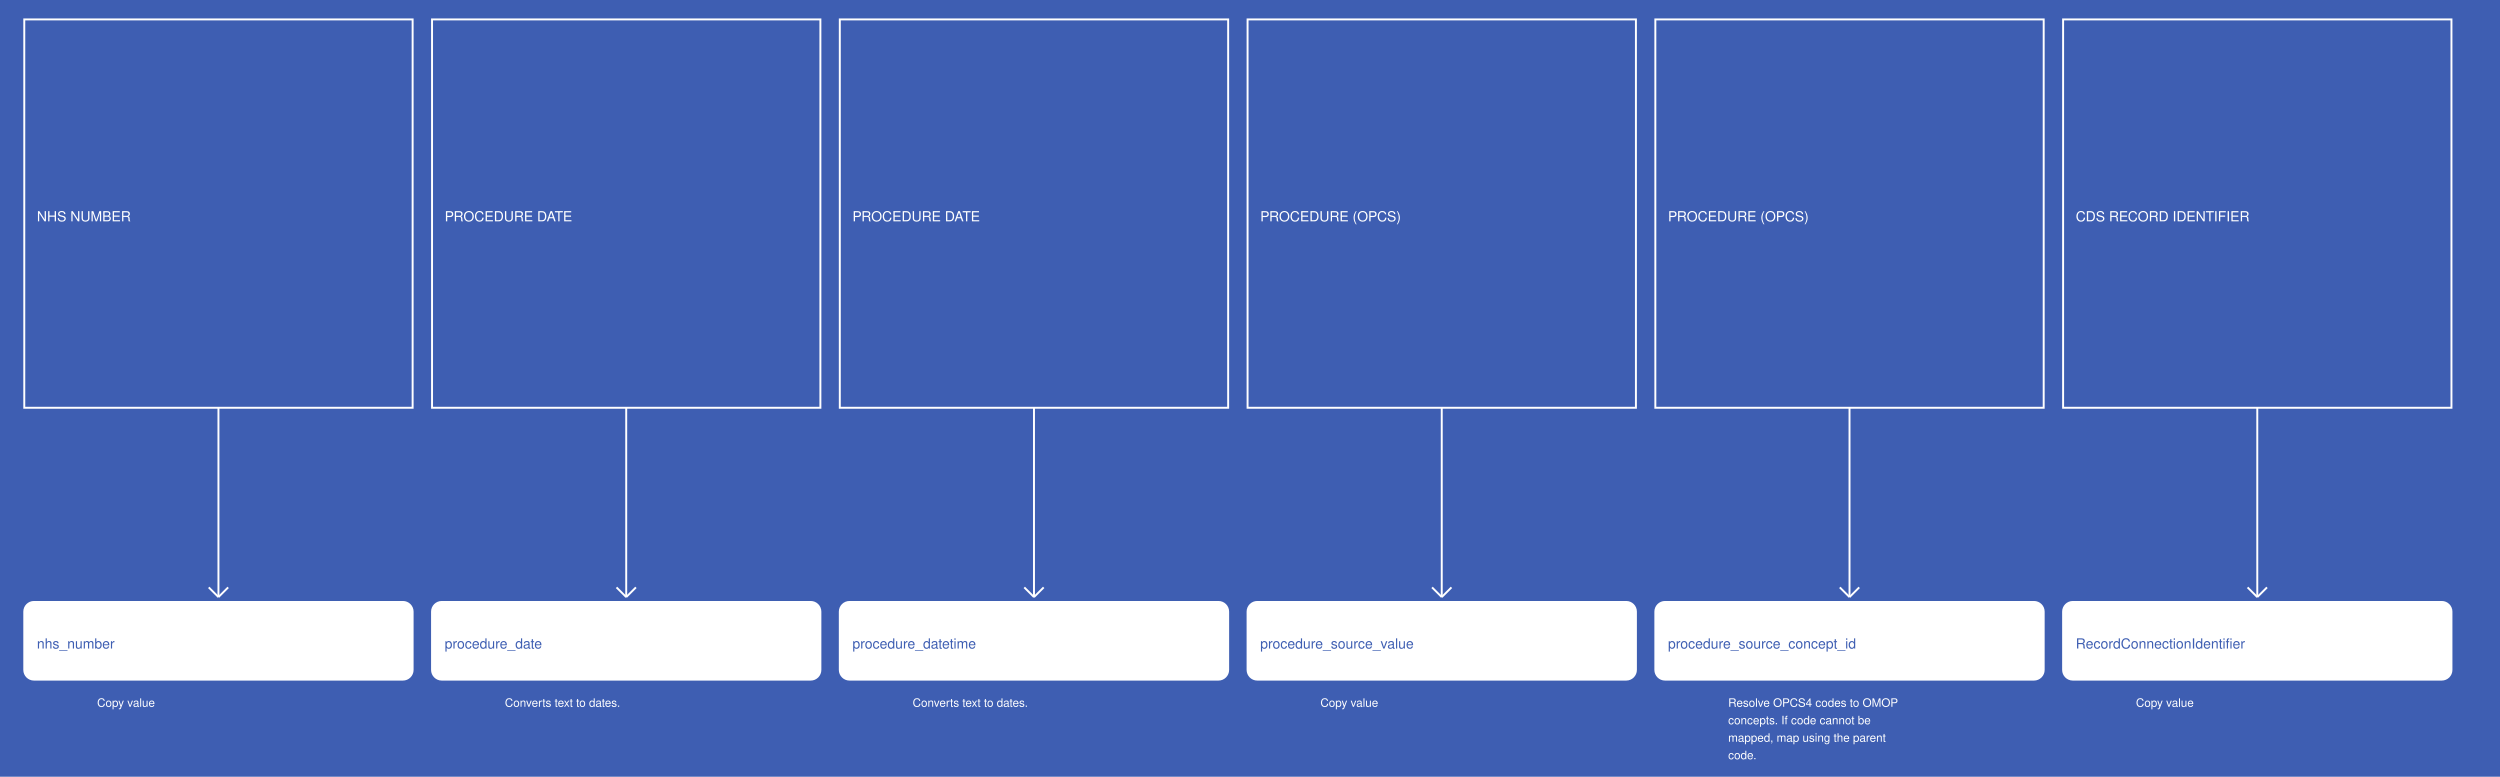
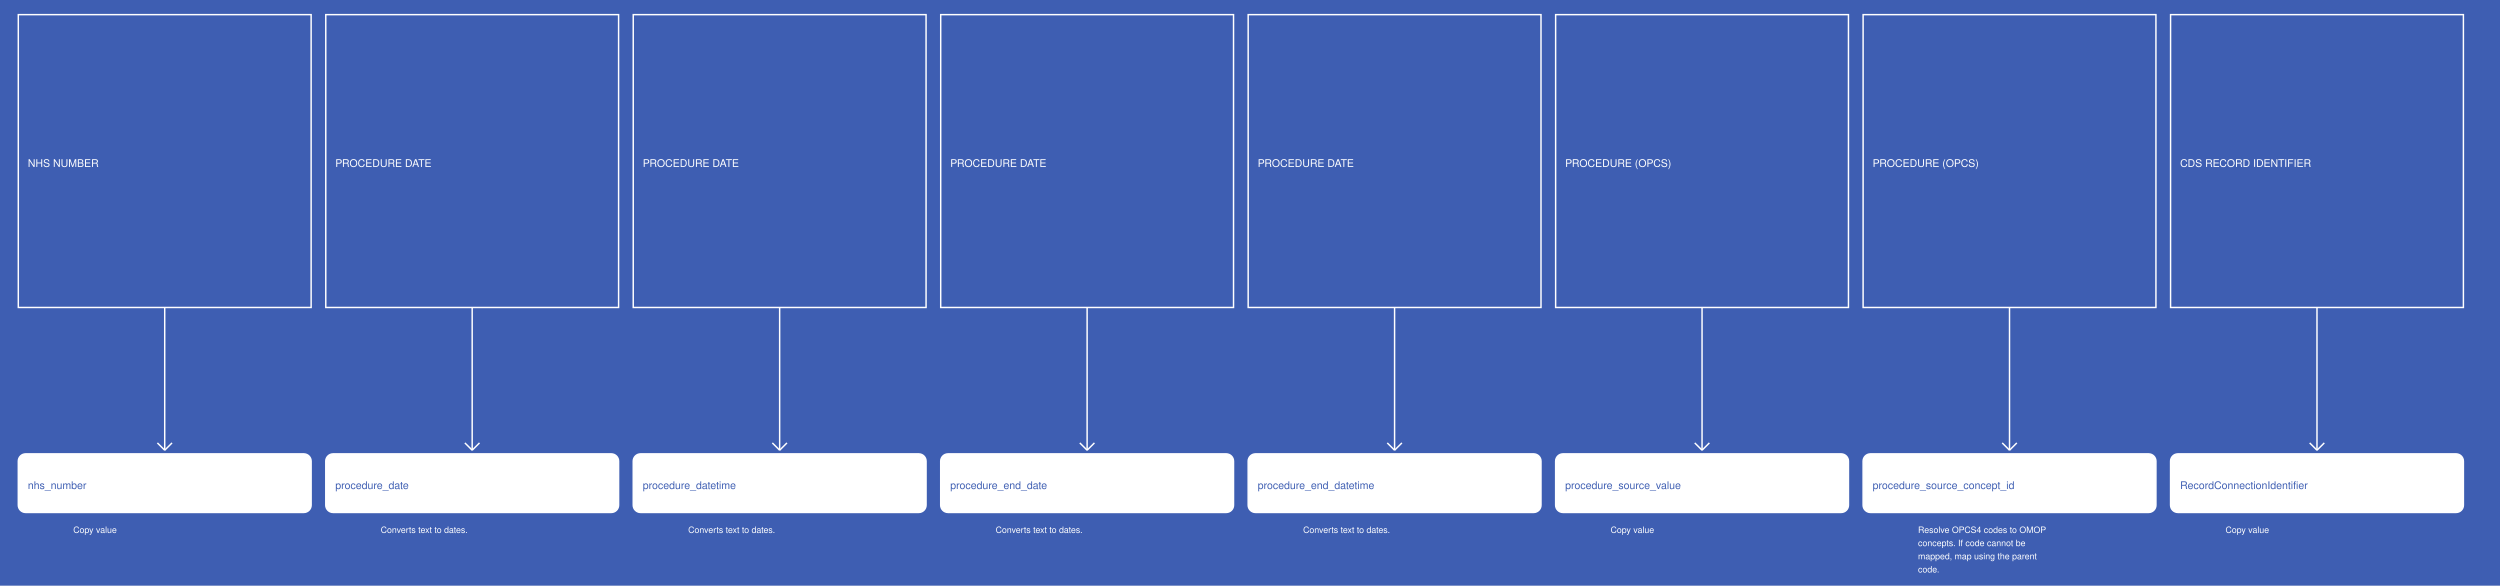
- <svg xmlns="http://www.w3.org/2000/svg" width="2575" height="800">
+ <svg xmlns="http://www.w3.org/2000/svg" width="3415" height="800">
  <rect width="100%" height="100%" fill="#3E5EB2" />
  <g>
    <rect x="25" y="20" width="400" height="400" fill="#3E5EB2" stroke="white" stroke-width="2" />
    <text x="38" y="228" fill="white" font-family="Helvetica" font-size="1.2em" text-anchor="start">NHS NUMBER</text>
  </g>
  <g>
    <line x1="225" y1="420" x2="225" y2="615" stroke="white" stroke-width="2" />
    <line x1="215" y1="605" x2="225" y2="615" stroke="white" stroke-width="2" />
    <line x1="235" y1="605" x2="225" y2="615" stroke="white" stroke-width="2" />
    <text x="100" y="728" fill="white" font-size="1em" font-family="Helvetica">Copy value</text>
  </g>
  <g>
    <rect x="25" y="620" width="400" height="80" fill="white" stroke="white" stroke-width="2" rx="10" />
    <text x="38" y="668" fill="#3E5EB2" font-family="Helvetica" font-size="1.2em" text-anchor="start">nhs_number</text>
  </g>
  <g>
    <rect x="445" y="20" width="400" height="400" fill="#3E5EB2" stroke="white" stroke-width="2" />
    <text x="458" y="228" fill="white" font-family="Helvetica" font-size="1.2em" text-anchor="start">PROCEDURE DATE</text>
  </g>
  <g>
    <line x1="645" y1="420" x2="645" y2="615" stroke="white" stroke-width="2" />
    <line x1="635" y1="605" x2="645" y2="615" stroke="white" stroke-width="2" />
    <line x1="655" y1="605" x2="645" y2="615" stroke="white" stroke-width="2" />
    <text x="520" y="728" fill="white" font-size="1em" font-family="Helvetica">Converts text to dates.</text>
  </g>
  <g>
    <rect x="445" y="620" width="400" height="80" fill="white" stroke="white" stroke-width="2" rx="10" />
    <text x="458" y="668" fill="#3E5EB2" font-family="Helvetica" font-size="1.2em" text-anchor="start">procedure_date</text>
  </g>
  <g>
    <rect x="865" y="20" width="400" height="400" fill="#3E5EB2" stroke="white" stroke-width="2" />
    <text x="878" y="228" fill="white" font-family="Helvetica" font-size="1.2em" text-anchor="start">PROCEDURE DATE</text>
  </g>
  <g>
    <line x1="1065" y1="420" x2="1065" y2="615" stroke="white" stroke-width="2" />
    <line x1="1055" y1="605" x2="1065" y2="615" stroke="white" stroke-width="2" />
    <line x1="1075" y1="605" x2="1065" y2="615" stroke="white" stroke-width="2" />
    <text x="940" y="728" fill="white" font-size="1em" font-family="Helvetica">Converts text to dates.</text>
  </g>
  <g>
    <rect x="865" y="620" width="400" height="80" fill="white" stroke="white" stroke-width="2" rx="10" />
    <text x="878" y="668" fill="#3E5EB2" font-family="Helvetica" font-size="1.2em" text-anchor="start">procedure_datetime</text>
  </g>
  <g>
    <rect x="1285" y="20" width="400" height="400" fill="#3E5EB2" stroke="white" stroke-width="2" />
-     <text x="1298" y="228" fill="white" font-family="Helvetica" font-size="1.2em" text-anchor="start">PROCEDURE (OPCS)</text>
+     <text x="1298" y="228" fill="white" font-family="Helvetica" font-size="1.2em" text-anchor="start">PROCEDURE DATE</text>
  </g>
  <g>
    <line x1="1485" y1="420" x2="1485" y2="615" stroke="white" stroke-width="2" />
    <line x1="1475" y1="605" x2="1485" y2="615" stroke="white" stroke-width="2" />
    <line x1="1495" y1="605" x2="1485" y2="615" stroke="white" stroke-width="2" />
-     <text x="1360" y="728" fill="white" font-size="1em" font-family="Helvetica">Copy value</text>
+     <text x="1360" y="728" fill="white" font-size="1em" font-family="Helvetica">Converts text to dates.</text>
  </g>
  <g>
    <rect x="1285" y="620" width="400" height="80" fill="white" stroke="white" stroke-width="2" rx="10" />
-     <text x="1298" y="668" fill="#3E5EB2" font-family="Helvetica" font-size="1.2em" text-anchor="start">procedure_source_value</text>
+     <text x="1298" y="668" fill="#3E5EB2" font-family="Helvetica" font-size="1.2em" text-anchor="start">procedure_end_date</text>
  </g>
  <g>
    <rect x="1705" y="20" width="400" height="400" fill="#3E5EB2" stroke="white" stroke-width="2" />
-     <text x="1718" y="228" fill="white" font-family="Helvetica" font-size="1.2em" text-anchor="start">PROCEDURE (OPCS)</text>
+     <text x="1718" y="228" fill="white" font-family="Helvetica" font-size="1.2em" text-anchor="start">PROCEDURE DATE</text>
  </g>
  <g>
    <line x1="1905" y1="420" x2="1905" y2="615" stroke="white" stroke-width="2" />
    <line x1="1895" y1="605" x2="1905" y2="615" stroke="white" stroke-width="2" />
    <line x1="1915" y1="605" x2="1905" y2="615" stroke="white" stroke-width="2" />
-     <text x="1780" y="728" fill="white" font-size="1em" font-family="Helvetica">Resolve OPCS4 codes to OMOP</text>
-     <text x="1780" y="746" fill="white" font-size="1em" font-family="Helvetica">concepts. If code cannot be</text>
-     <text x="1780" y="764" fill="white" font-size="1em" font-family="Helvetica">mapped, map using the parent</text>
-     <text x="1780" y="782" fill="white" font-size="1em" font-family="Helvetica">code.</text>
+     <text x="1780" y="728" fill="white" font-size="1em" font-family="Helvetica">Converts text to dates.</text>
  </g>
  <g>
    <rect x="1705" y="620" width="400" height="80" fill="white" stroke="white" stroke-width="2" rx="10" />
-     <text x="1718" y="668" fill="#3E5EB2" font-family="Helvetica" font-size="1.2em" text-anchor="start">procedure_source_concept_id</text>
+     <text x="1718" y="668" fill="#3E5EB2" font-family="Helvetica" font-size="1.2em" text-anchor="start">procedure_end_datetime</text>
  </g>
  <g>
    <rect x="2125" y="20" width="400" height="400" fill="#3E5EB2" stroke="white" stroke-width="2" />
-     <text x="2138" y="228" fill="white" font-family="Helvetica" font-size="1.2em" text-anchor="start">CDS RECORD IDENTIFIER</text>
+     <text x="2138" y="228" fill="white" font-family="Helvetica" font-size="1.2em" text-anchor="start">PROCEDURE (OPCS)</text>
  </g>
  <g>
    <line x1="2325" y1="420" x2="2325" y2="615" stroke="white" stroke-width="2" />
    <line x1="2315" y1="605" x2="2325" y2="615" stroke="white" stroke-width="2" />
    <line x1="2335" y1="605" x2="2325" y2="615" stroke="white" stroke-width="2" />
    <text x="2200" y="728" fill="white" font-size="1em" font-family="Helvetica">Copy value</text>
  </g>
  <g>
    <rect x="2125" y="620" width="400" height="80" fill="white" stroke="white" stroke-width="2" rx="10" />
-     <text x="2138" y="668" fill="#3E5EB2" font-family="Helvetica" font-size="1.2em" text-anchor="start">RecordConnectionIdentifier</text>
+     <text x="2138" y="668" fill="#3E5EB2" font-family="Helvetica" font-size="1.2em" text-anchor="start">procedure_source_value</text>
+   </g>
+   <g>
+     <rect x="2545" y="20" width="400" height="400" fill="#3E5EB2" stroke="white" stroke-width="2" />
+     <text x="2558" y="228" fill="white" font-family="Helvetica" font-size="1.2em" text-anchor="start">PROCEDURE (OPCS)</text>
+   </g>
+   <g>
+     <line x1="2745" y1="420" x2="2745" y2="615" stroke="white" stroke-width="2" />
+     <line x1="2735" y1="605" x2="2745" y2="615" stroke="white" stroke-width="2" />
+     <line x1="2755" y1="605" x2="2745" y2="615" stroke="white" stroke-width="2" />
+     <text x="2620" y="728" fill="white" font-size="1em" font-family="Helvetica">Resolve OPCS4 codes to OMOP</text>
+     <text x="2620" y="746" fill="white" font-size="1em" font-family="Helvetica">concepts. If code cannot be</text>
+     <text x="2620" y="764" fill="white" font-size="1em" font-family="Helvetica">mapped, map using the parent</text>
+     <text x="2620" y="782" fill="white" font-size="1em" font-family="Helvetica">code.</text>
+   </g>
+   <g>
+     <rect x="2545" y="620" width="400" height="80" fill="white" stroke="white" stroke-width="2" rx="10" />
+     <text x="2558" y="668" fill="#3E5EB2" font-family="Helvetica" font-size="1.2em" text-anchor="start">procedure_source_concept_id</text>
+   </g>
+   <g>
+     <rect x="2965" y="20" width="400" height="400" fill="#3E5EB2" stroke="white" stroke-width="2" />
+     <text x="2978" y="228" fill="white" font-family="Helvetica" font-size="1.2em" text-anchor="start">CDS RECORD IDENTIFIER</text>
+   </g>
+   <g>
+     <line x1="3165" y1="420" x2="3165" y2="615" stroke="white" stroke-width="2" />
+     <line x1="3155" y1="605" x2="3165" y2="615" stroke="white" stroke-width="2" />
+     <line x1="3175" y1="605" x2="3165" y2="615" stroke="white" stroke-width="2" />
+     <text x="3040" y="728" fill="white" font-size="1em" font-family="Helvetica">Copy value</text>
+   </g>
+   <g>
+     <rect x="2965" y="620" width="400" height="80" fill="white" stroke="white" stroke-width="2" rx="10" />
+     <text x="2978" y="668" fill="#3E5EB2" font-family="Helvetica" font-size="1.2em" text-anchor="start">RecordConnectionIdentifier</text>
  </g>
</svg>
